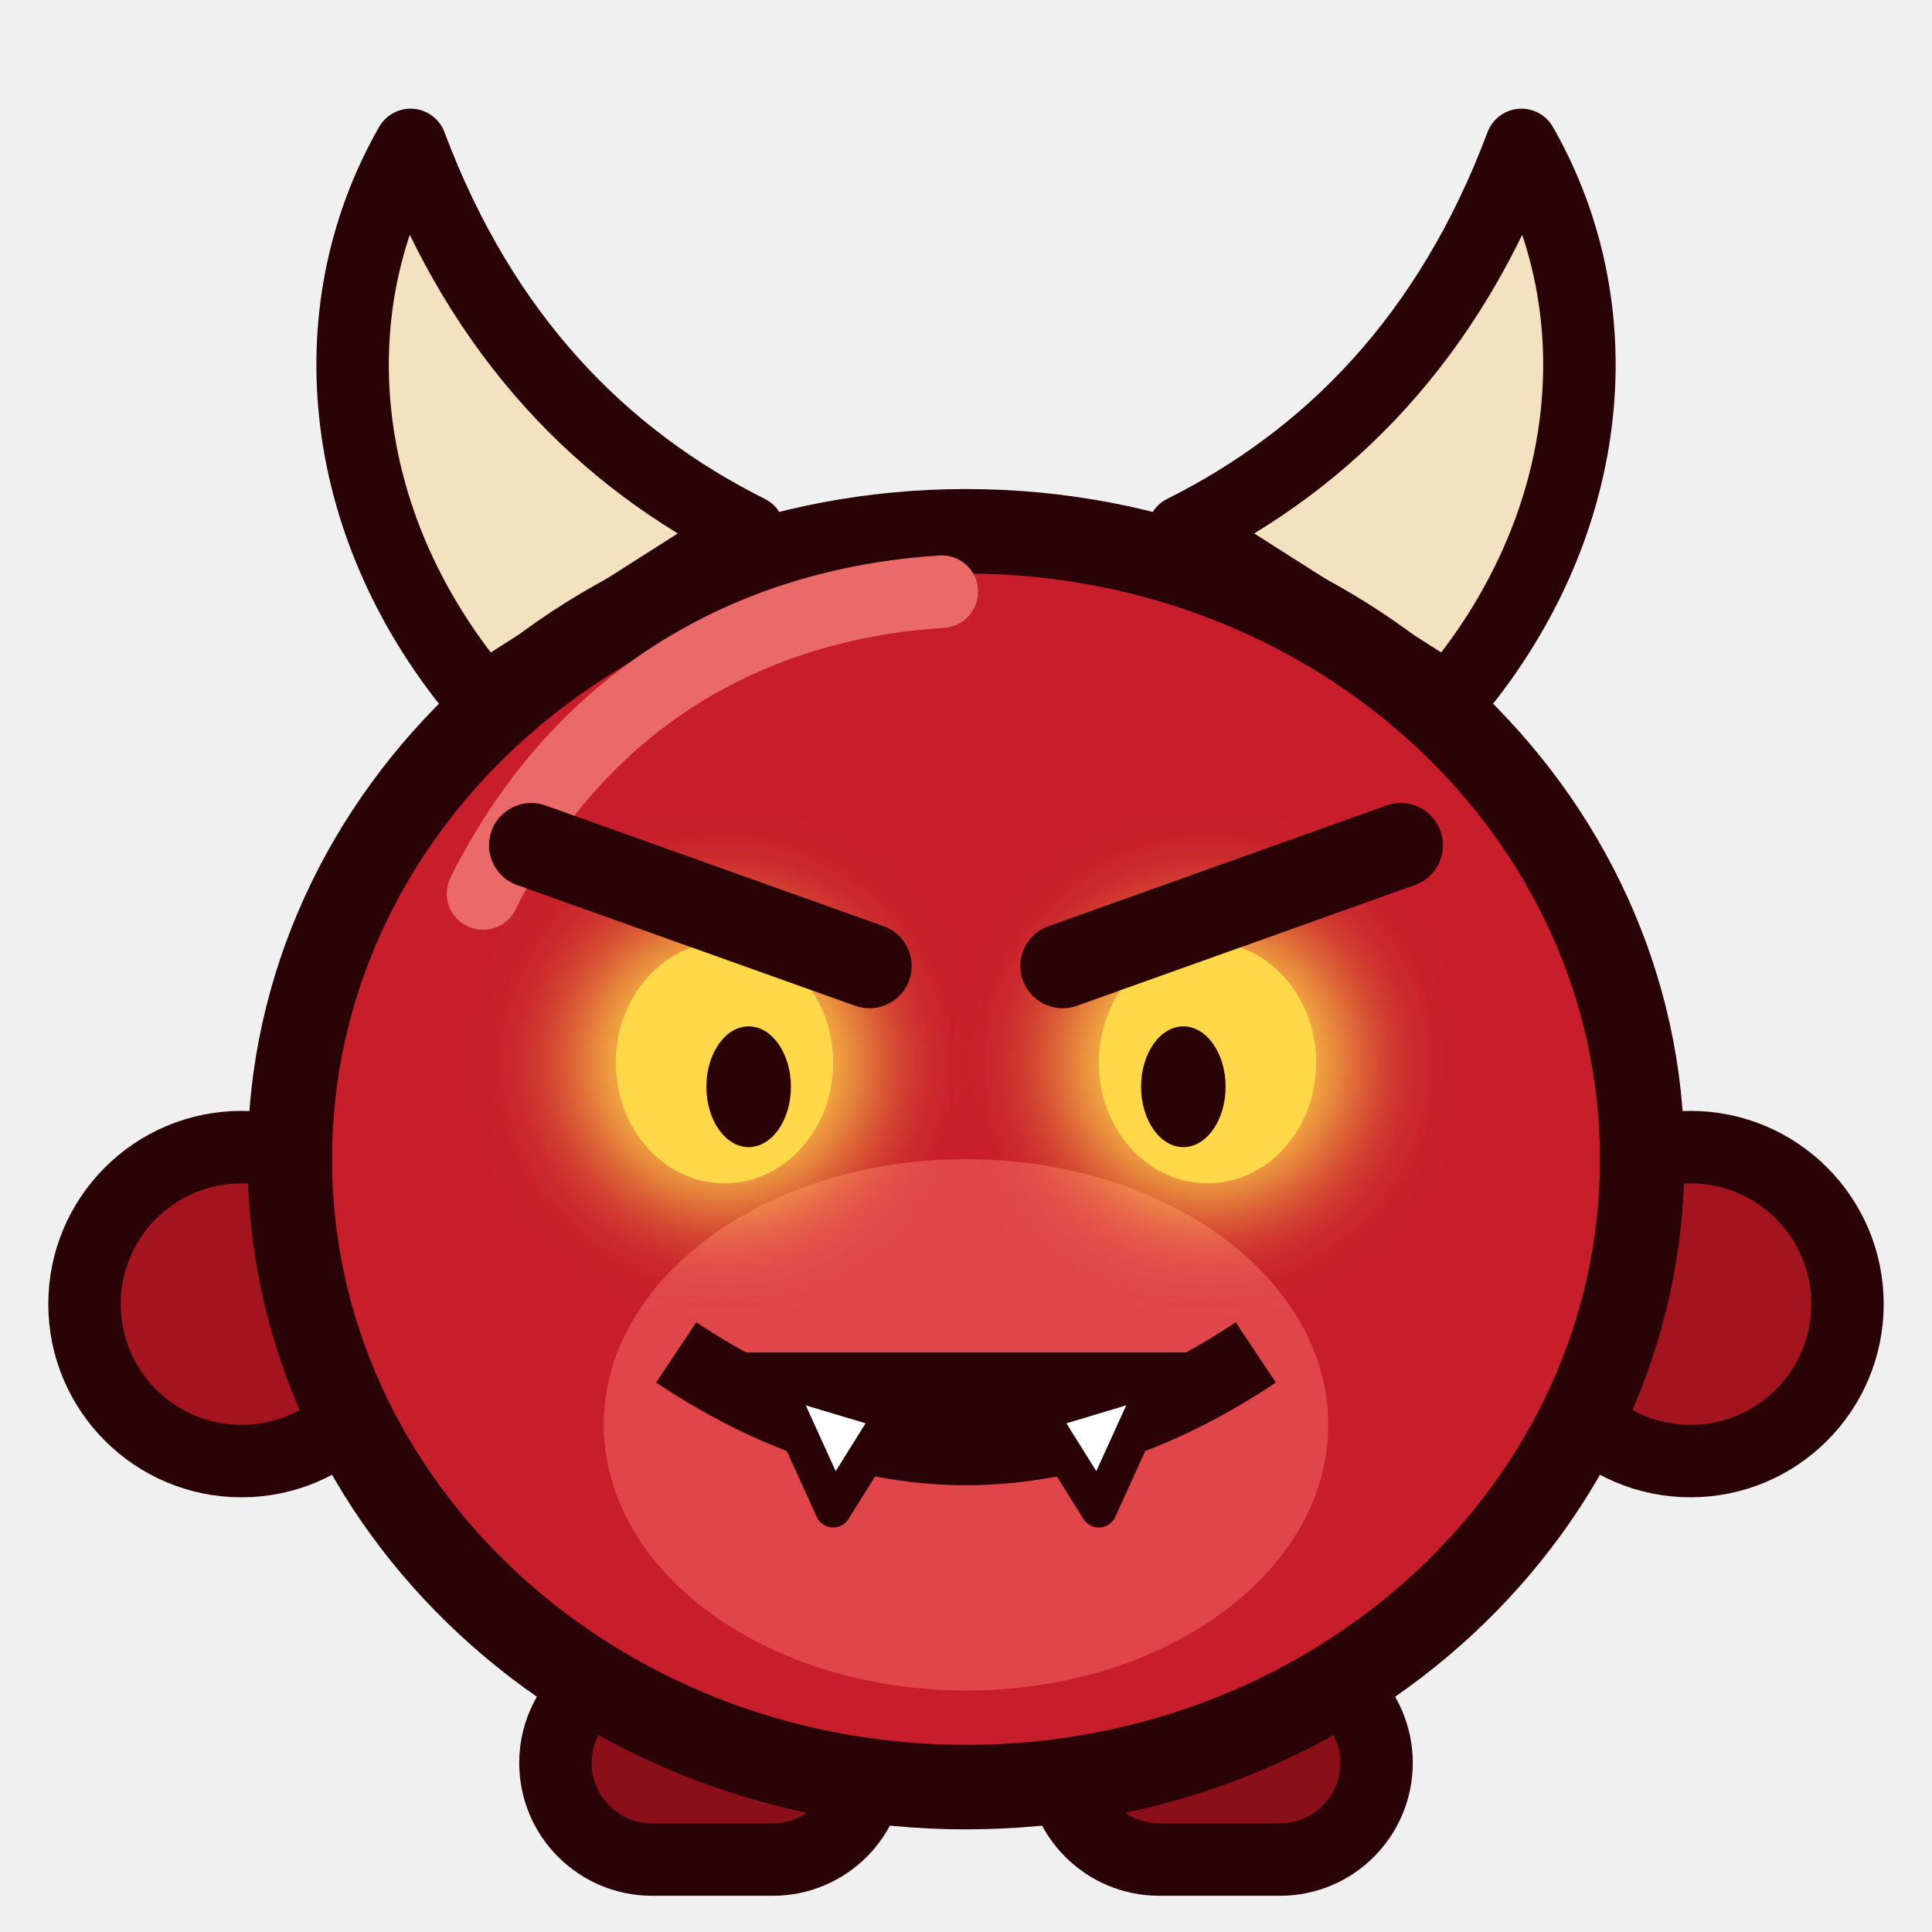
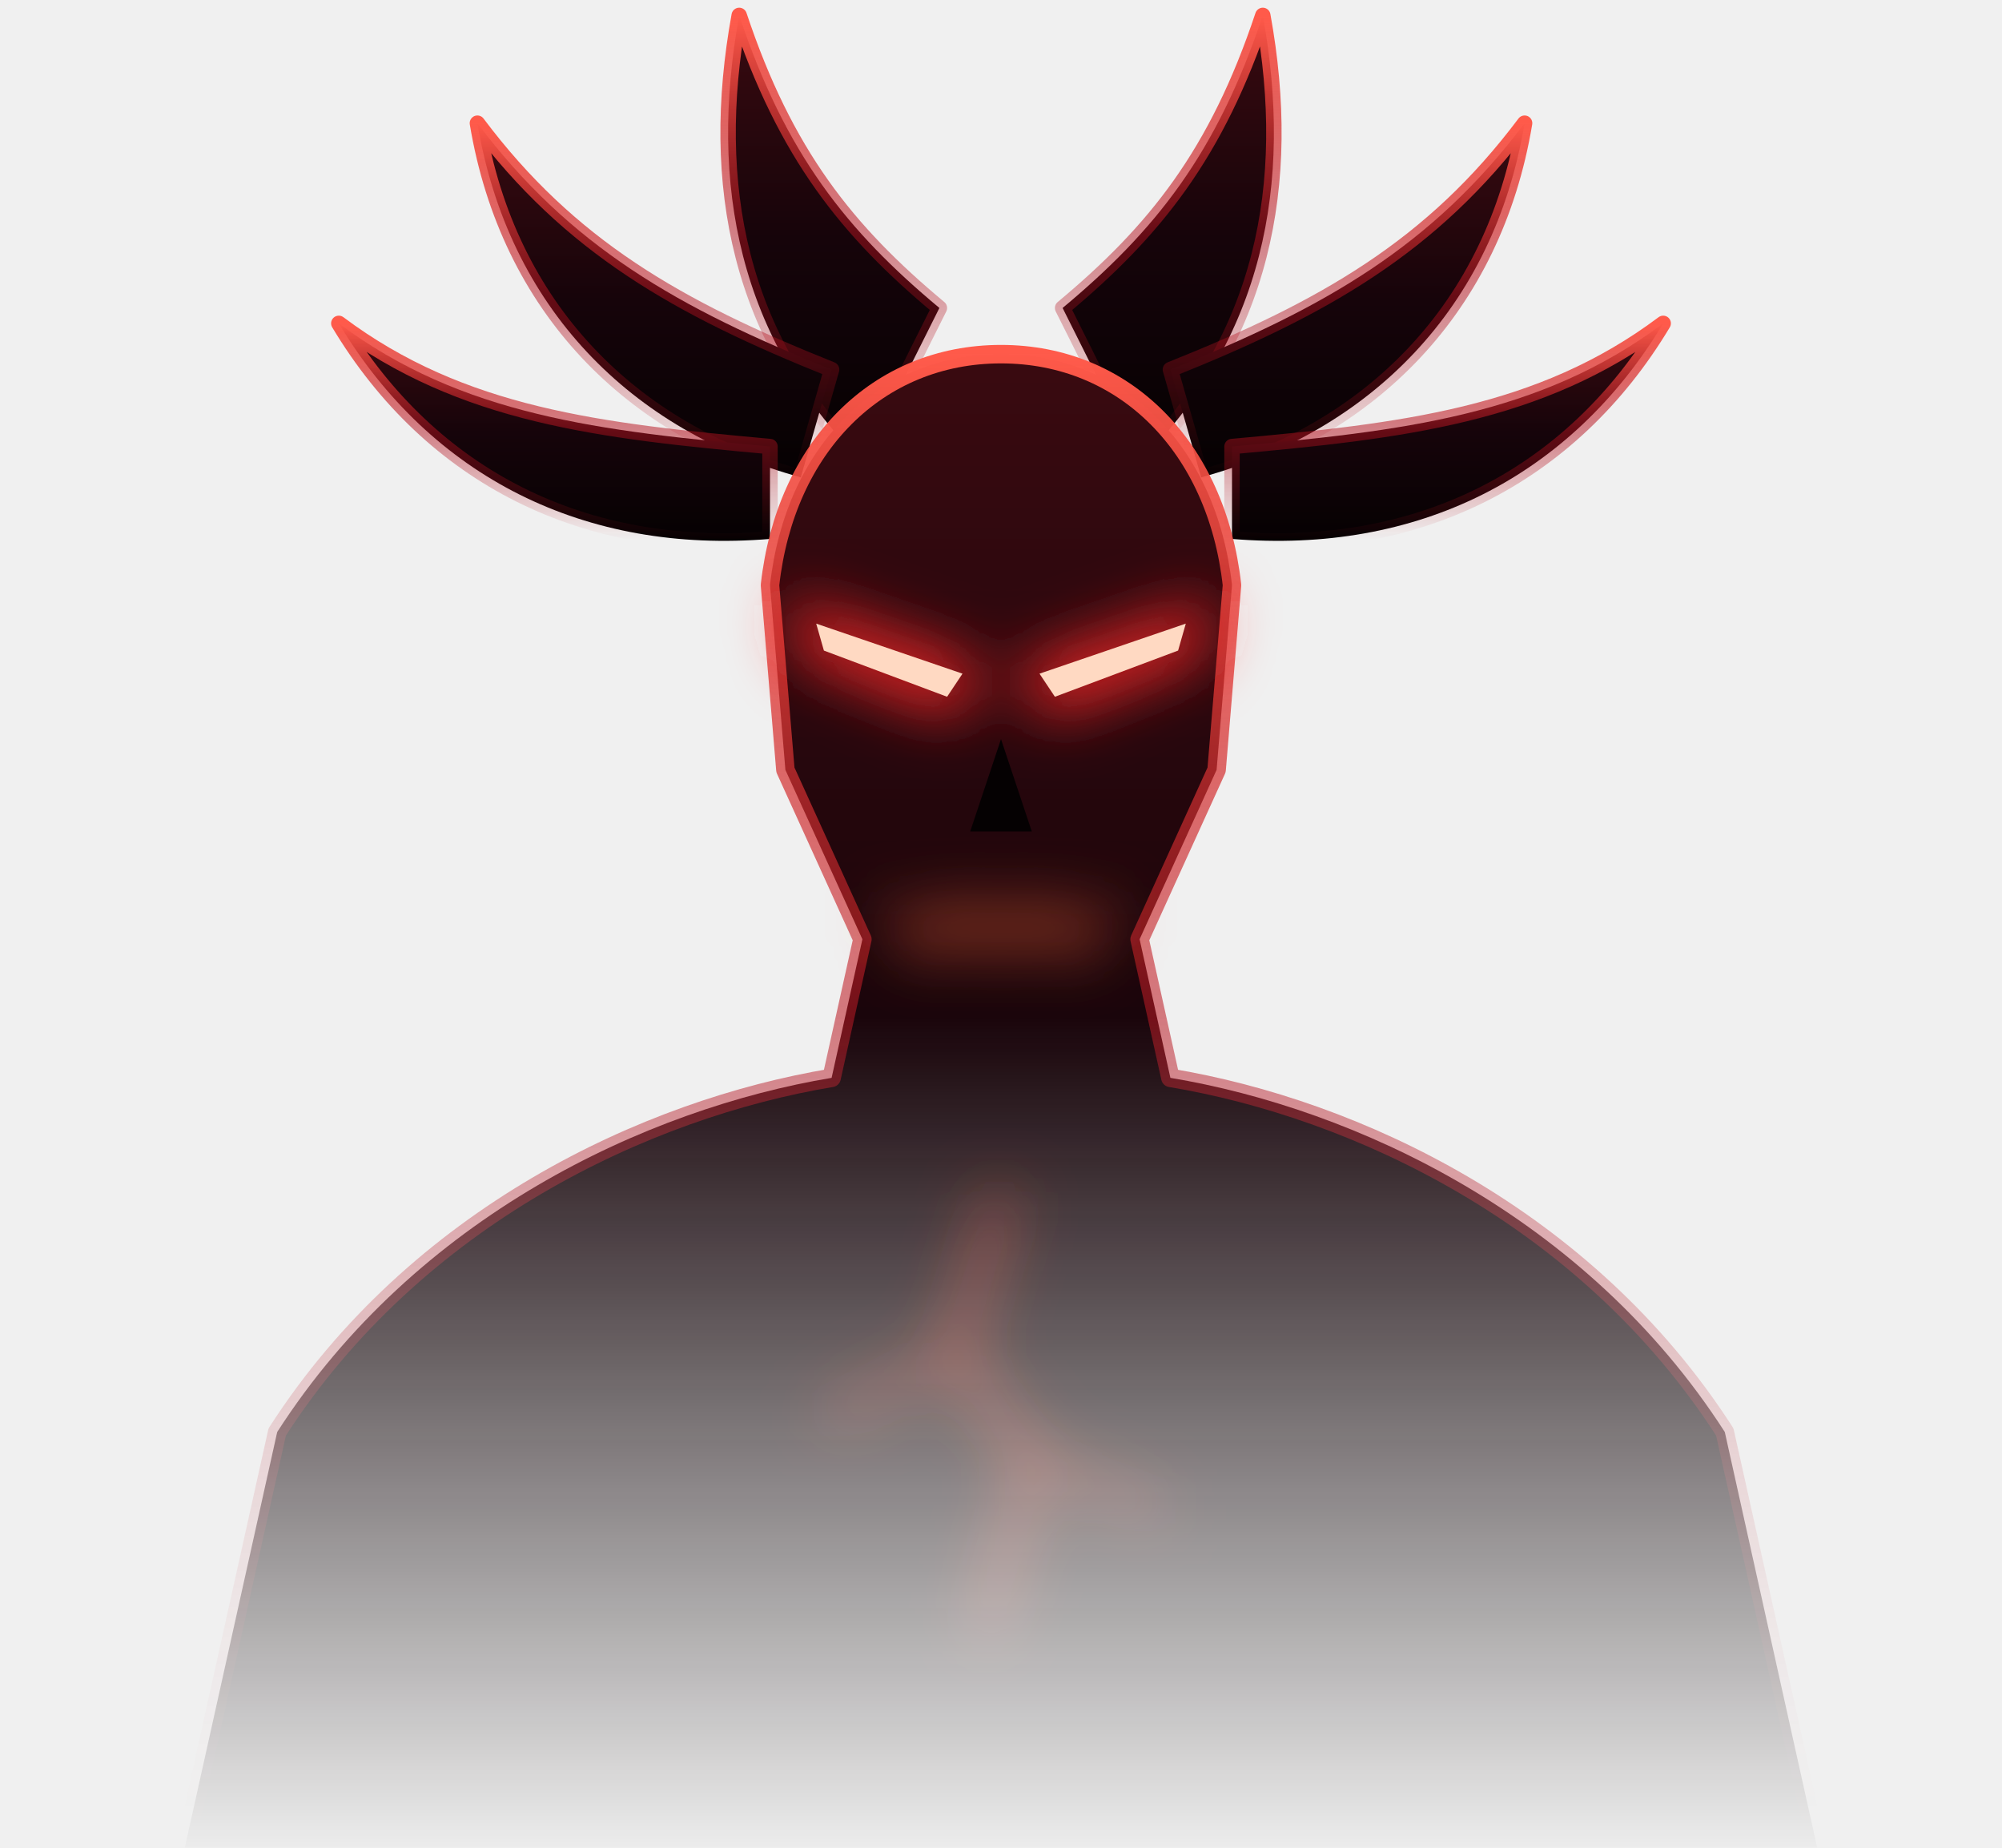
- <svg xmlns="http://www.w3.org/2000/svg" viewBox="0 0 160 160" width="160" height="160">
+ <svg xmlns="http://www.w3.org/2000/svg" viewBox="0 0 260 240" width="260" height="240">
  <defs>
-     <filter id="glow" x="-80%" y="-80%" width="260%" height="260%">
+     <linearGradient id="hide" x1="0" y1="0" x2="0" y2="1">
+       <stop offset="0" stop-color="#3a0a10" />
+       <stop offset="0.5" stop-color="#16040a" />
+       <stop offset="1" stop-color="#050102" />
+     </linearGradient>
+     <linearGradient id="rim" x1="0" y1="0" x2="0" y2="1">
+       <stop offset="0" stop-color="#ff5a4a" />
+       <stop offset="0.5" stop-color="#b3121f" stop-opacity="0.5" />
+       <stop offset="1" stop-color="#b3121f" stop-opacity="0" />
+     </linearGradient>
+     <linearGradient id="fade" x1="0" y1="0" x2="0" y2="1">
+       <stop offset="0.55" stop-color="#fff" />
+       <stop offset="1" stop-color="#fff" stop-opacity="0" />
+     </linearGradient>
+     <mask id="rise">
+       <rect width="260" height="240" fill="url(#fade)" />
+     </mask>
+     <filter id="glow" x="-200%" y="-200%" width="500%" height="500%">
      <feGaussianBlur stdDeviation="4" />
    </filter>
  </defs>
-   <g fill="#f3e2c0" stroke="#2a0306" stroke-width="6" stroke-linejoin="round">
-     <path d="M40 58 C28 44 26 26 34 12 C40 28 50 38 62 44 Z" />
-     <path d="M120 58 C132 44 134 26 126 12 C120 28 110 38 98 44 Z" />
-   </g>
-   <g fill="#a3141f" stroke="#2a0306" stroke-width="6">
-     <circle cx="20" cy="108" r="13" />
-     <circle cx="140" cy="108" r="13" />
-   </g>
-   <g fill="#8a0f18" stroke="#2a0306" stroke-width="6">
-     <rect x="46" y="138" width="26" height="16" rx="8" />
-     <rect x="88" y="138" width="26" height="16" rx="8" />
-   </g>
-   <ellipse cx="80" cy="96" rx="56" ry="52" fill="#c81e2c" stroke="#2a0306" stroke-width="7" />
-   <ellipse cx="80" cy="118" rx="30" ry="22" fill="#e0454a" />
-   <path d="M40 74 C48 58 62 50 78 49" fill="none" stroke="#ea6a6a" stroke-width="6" stroke-linecap="round" />
-   <g fill="#ffd84a">
-     <ellipse cx="60" cy="88" rx="12" ry="12" filter="url(#glow)" />
-     <ellipse cx="100" cy="88" rx="12" ry="12" filter="url(#glow)" />
-     <ellipse cx="60" cy="88" rx="9" ry="10" />
-     <ellipse cx="100" cy="88" rx="9" ry="10" />
-   </g>
-   <g fill="#2a0306">
-     <ellipse cx="62" cy="90" rx="3.5" ry="5" />
-     <ellipse cx="98" cy="90" rx="3.5" ry="5" />
-   </g>
-   <g stroke="#2a0306" stroke-width="7" stroke-linecap="round">
-     <path d="M44 70 L72 80" />
-     <path d="M116 70 L88 80" />
-   </g>
-   <path d="M56 112 Q80 128 104 112" fill="#2a0306" stroke="#2a0306" stroke-width="6" stroke-linejoin="round" />
-   <g fill="#fff" stroke="#2a0306" stroke-width="3" stroke-linejoin="round">
-     <path d="M64 114 l5 11 l5 -8 z" />
-     <path d="M96 114 l-5 11 l-5 -8 z" />
+   <g mask="url(#rise)">
+     <g fill="url(#hide)" stroke="url(#rim)" stroke-width="2" stroke-linejoin="round">
+       <path d="M112 60 C96 44 92 24 96 2 C102 20 110 30 122 40 Z" />
+       <path d="M104 62 C82 56 66 40 62 16 C74 32 88 40 108 48 Z" />
+       <path d="M100 70 C76 72 56 62 44 42 C60 54 78 56 100 58 Z" />
+       <path d="M148 60 C164 44 168 24 164 2 C158 20 150 30 138 40 Z" />
+       <path d="M156 62 C178 56 194 40 198 16 C186 32 172 40 152 48 Z" />
+       <path d="M160 70 C184 72 204 62 216 42 C200 54 182 56 160 58 Z" />
+     </g>
+     <path d="M130 46 C146 46 158 58 160 76 L158 100 L148 122 L152 140 C176 144 206 158 224 186 L236 240 L24 240 L36 186 C54 158 84 144 108 140 L112 122 L102 100 L100 76 C102 58 114 46 130 46 Z" fill="url(#hide)" />
+     <path d="M130 46 C146 46 158 58 160 76 L158 100 L148 122 L152 140 C176 144 206 158 224 186 L236 240 L24 240 L36 186 C54 158 84 144 108 140 L112 122 L102 100 L100 76 C102 58 114 46 130 46 Z" fill="none" stroke="url(#rim)" stroke-width="2.4" stroke-linejoin="round" />
+     <g fill="#ff2a2a" filter="url(#glow)">
+       <path d="M102 78 L128 87 L124 93 L104 85 Z" />
+       <path d="M158 78 L132 87 L136 93 L156 85 Z" />
+     </g>
+     <g fill="#ffd9c2">
+       <path d="M106 81 L125 87.5 L123 90.5 L107 84.5 Z" />
+       <path d="M154 81 L135 87.5 L137 90.5 L153 84.5 Z" />
+     </g>
+     <path d="M130 96 L126 108 L134 108 Z" fill="#050102" />
+     <path d="M116 118 l5 5 l4.5 -5 l4.5 5 l4.5 -5 l4.5 5 l5 -5" fill="none" stroke="#ff6a3c" stroke-width="1.8" stroke-linejoin="round" filter="url(#glow)" />
+     <g fill="none" stroke="#ff4a2a" stroke-linecap="round" filter="url(#glow)" opacity="0.8">
+       <path d="M130 156 L124 176 L134 190 L128 212" stroke-width="2.4" />
+       <path d="M124 176 L108 184 M134 190 L150 196" stroke-width="1.8" />
+     </g>
  </g>
</svg>
